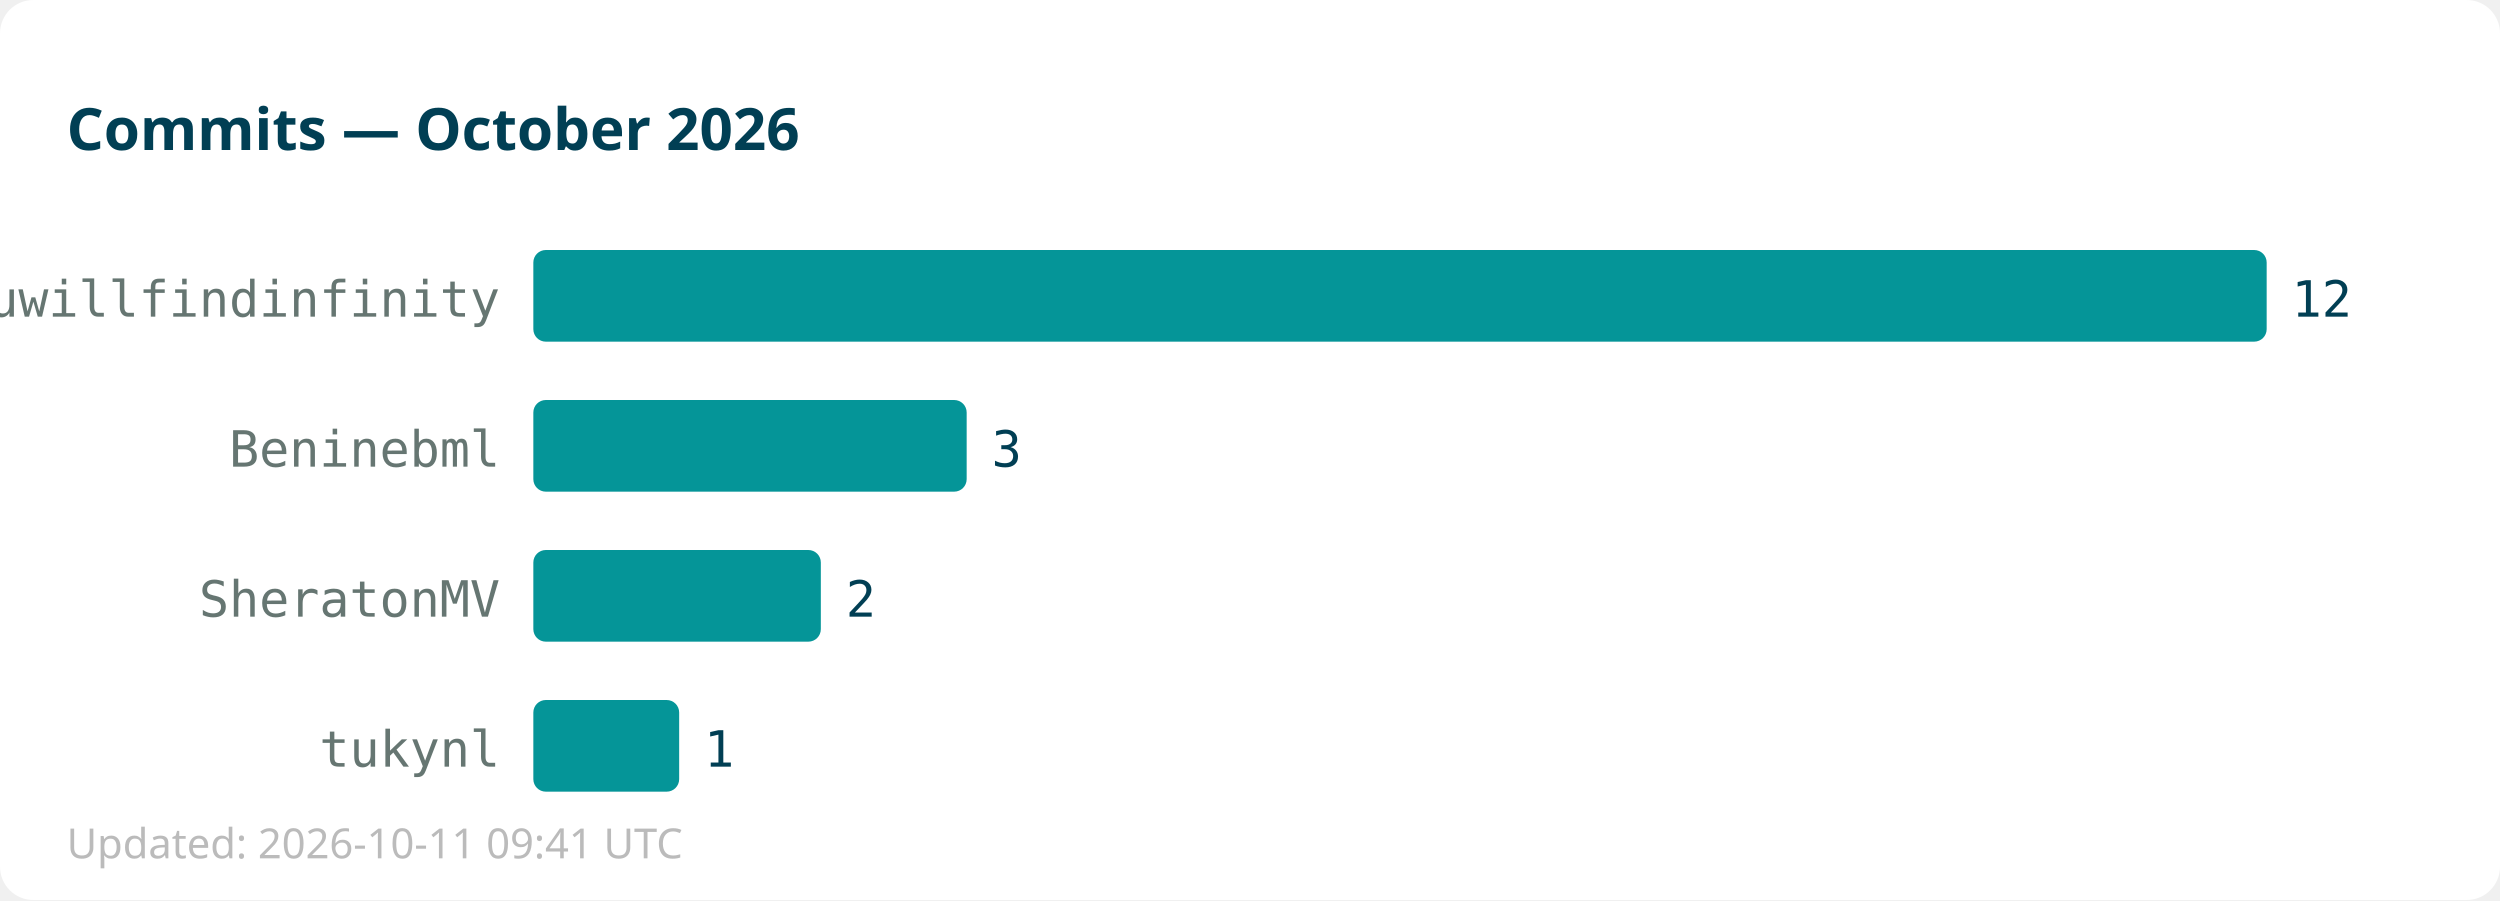
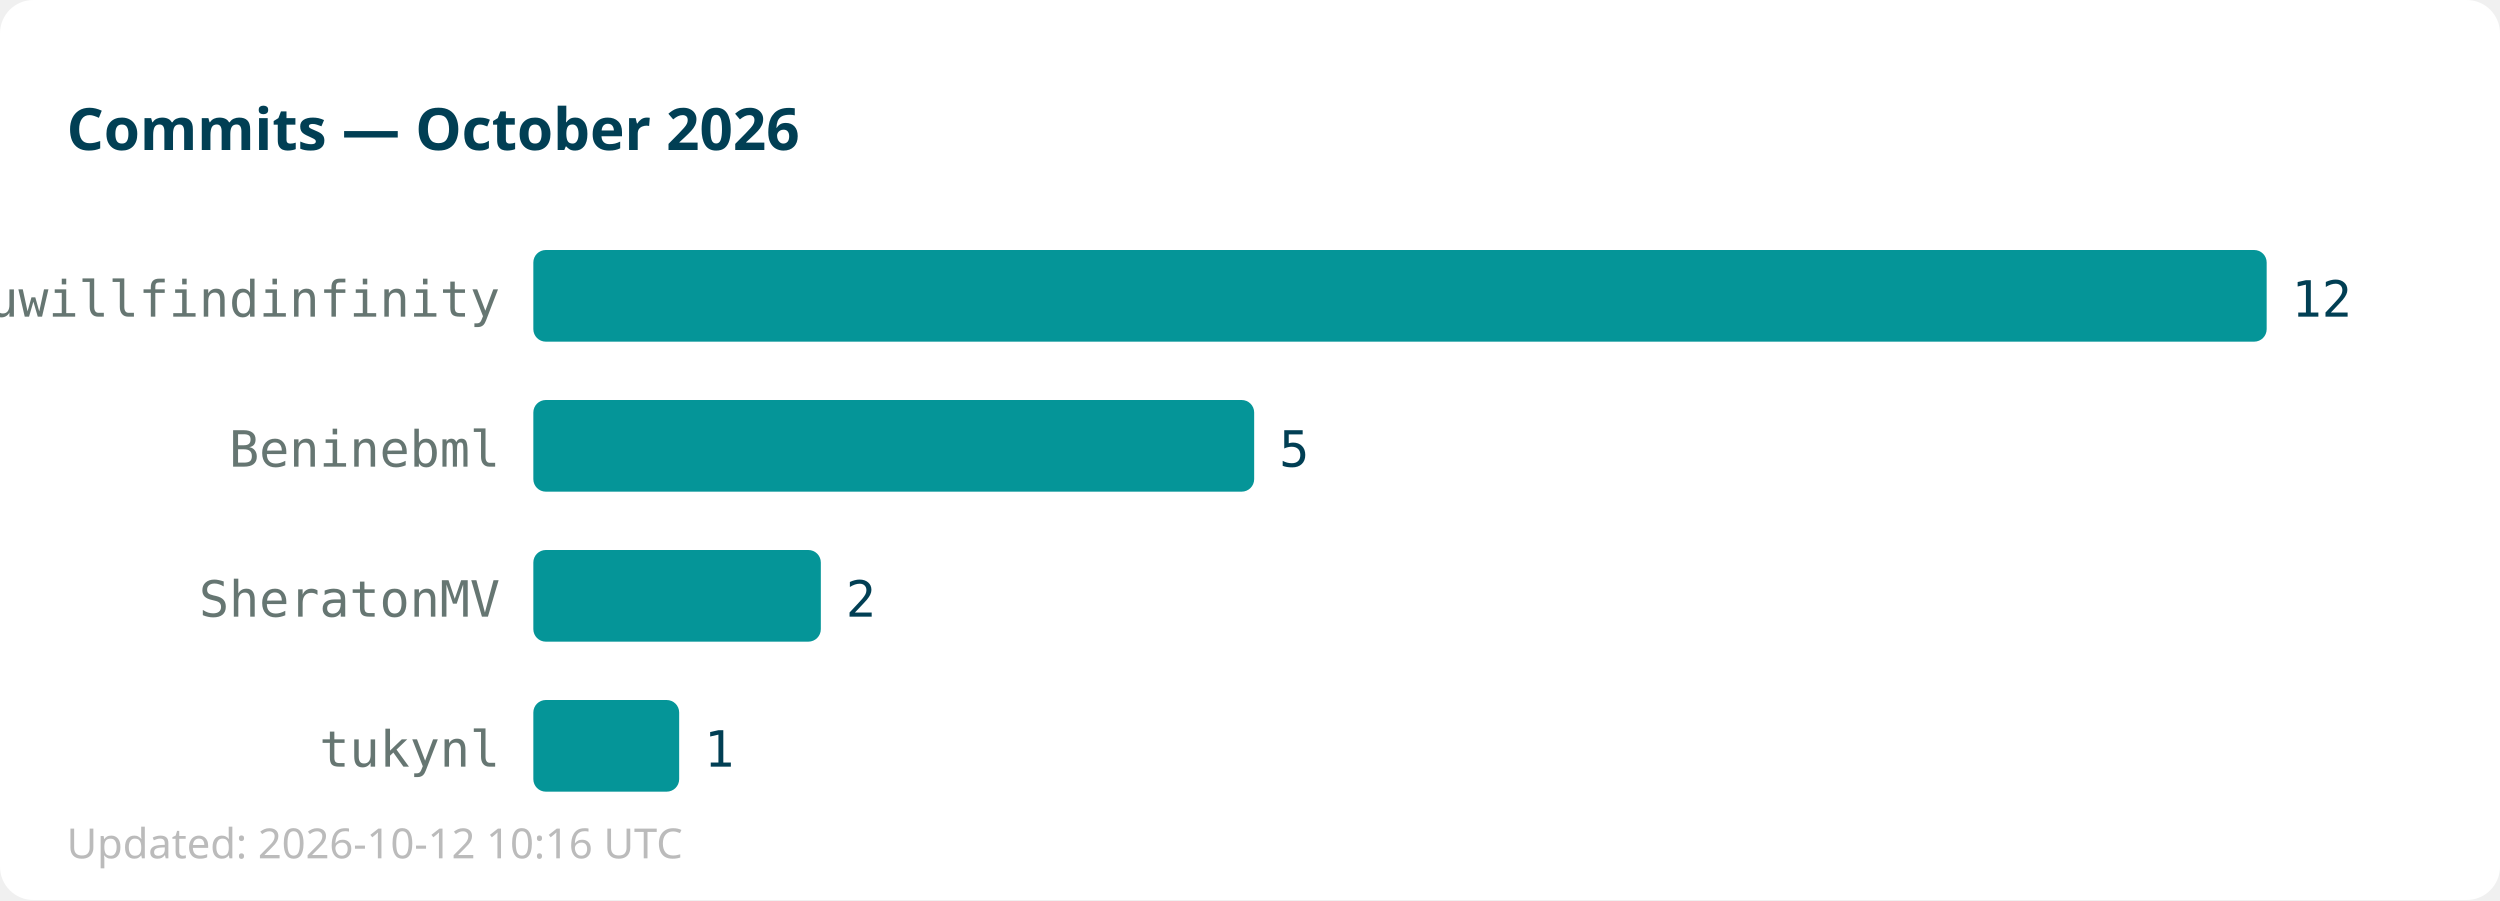
<svg xmlns="http://www.w3.org/2000/svg" width="600" height="216">
  <rect width="600" height="216" fill="#ffffff" rx="8" />
  <text x="16" y="36" font-family="sans-serif" font-size="14" font-weight="bold" fill="#013f54">Commits — October 2026</text>
  <text x="120" y="76" text-anchor="end" font-family="monospace" font-size="12" fill="#667672">youwillfindinfinity</text>
  <rect x="128" y="60" width="416" height="22" fill="#059598" rx="3" />
  <text x="550" y="76" font-family="monospace" font-size="12" fill="#013f54">12</text>
  <text x="120" y="112" text-anchor="end" font-family="monospace" font-size="12" fill="#667672">Beninebml</text>
-   <rect x="128" y="96" width="104" height="22" fill="#059598" rx="3" />
-   <text x="238" y="112" font-family="monospace" font-size="12" fill="#013f54">3</text>
+   <rect x="128" y="96" width="173" height="22" fill="#059598" rx="3" />
+   <text x="307" y="112" font-family="monospace" font-size="12" fill="#013f54">5</text>
  <text x="120" y="148" text-anchor="end" font-family="monospace" font-size="12" fill="#667672">SheratonMV</text>
  <rect x="128" y="132" width="69" height="22" fill="#059598" rx="3" />
  <text x="203" y="148" font-family="monospace" font-size="12" fill="#013f54">2</text>
  <text x="120" y="184" text-anchor="end" font-family="monospace" font-size="12" fill="#667672">tukynl</text>
  <rect x="128" y="168" width="35" height="22" fill="#059598" rx="3" />
  <text x="169" y="184" font-family="monospace" font-size="12" fill="#013f54">1</text>
-   <text x="16" y="206" font-family="sans-serif" font-size="10" fill="#bbbbbb">Updated: 2026-10-11 09:41 UTC</text>
+   <text x="16" y="206" font-family="sans-serif" font-size="10" fill="#bbbbbb">Updated: 2026-10-12 10:16 UTC</text>
</svg>
